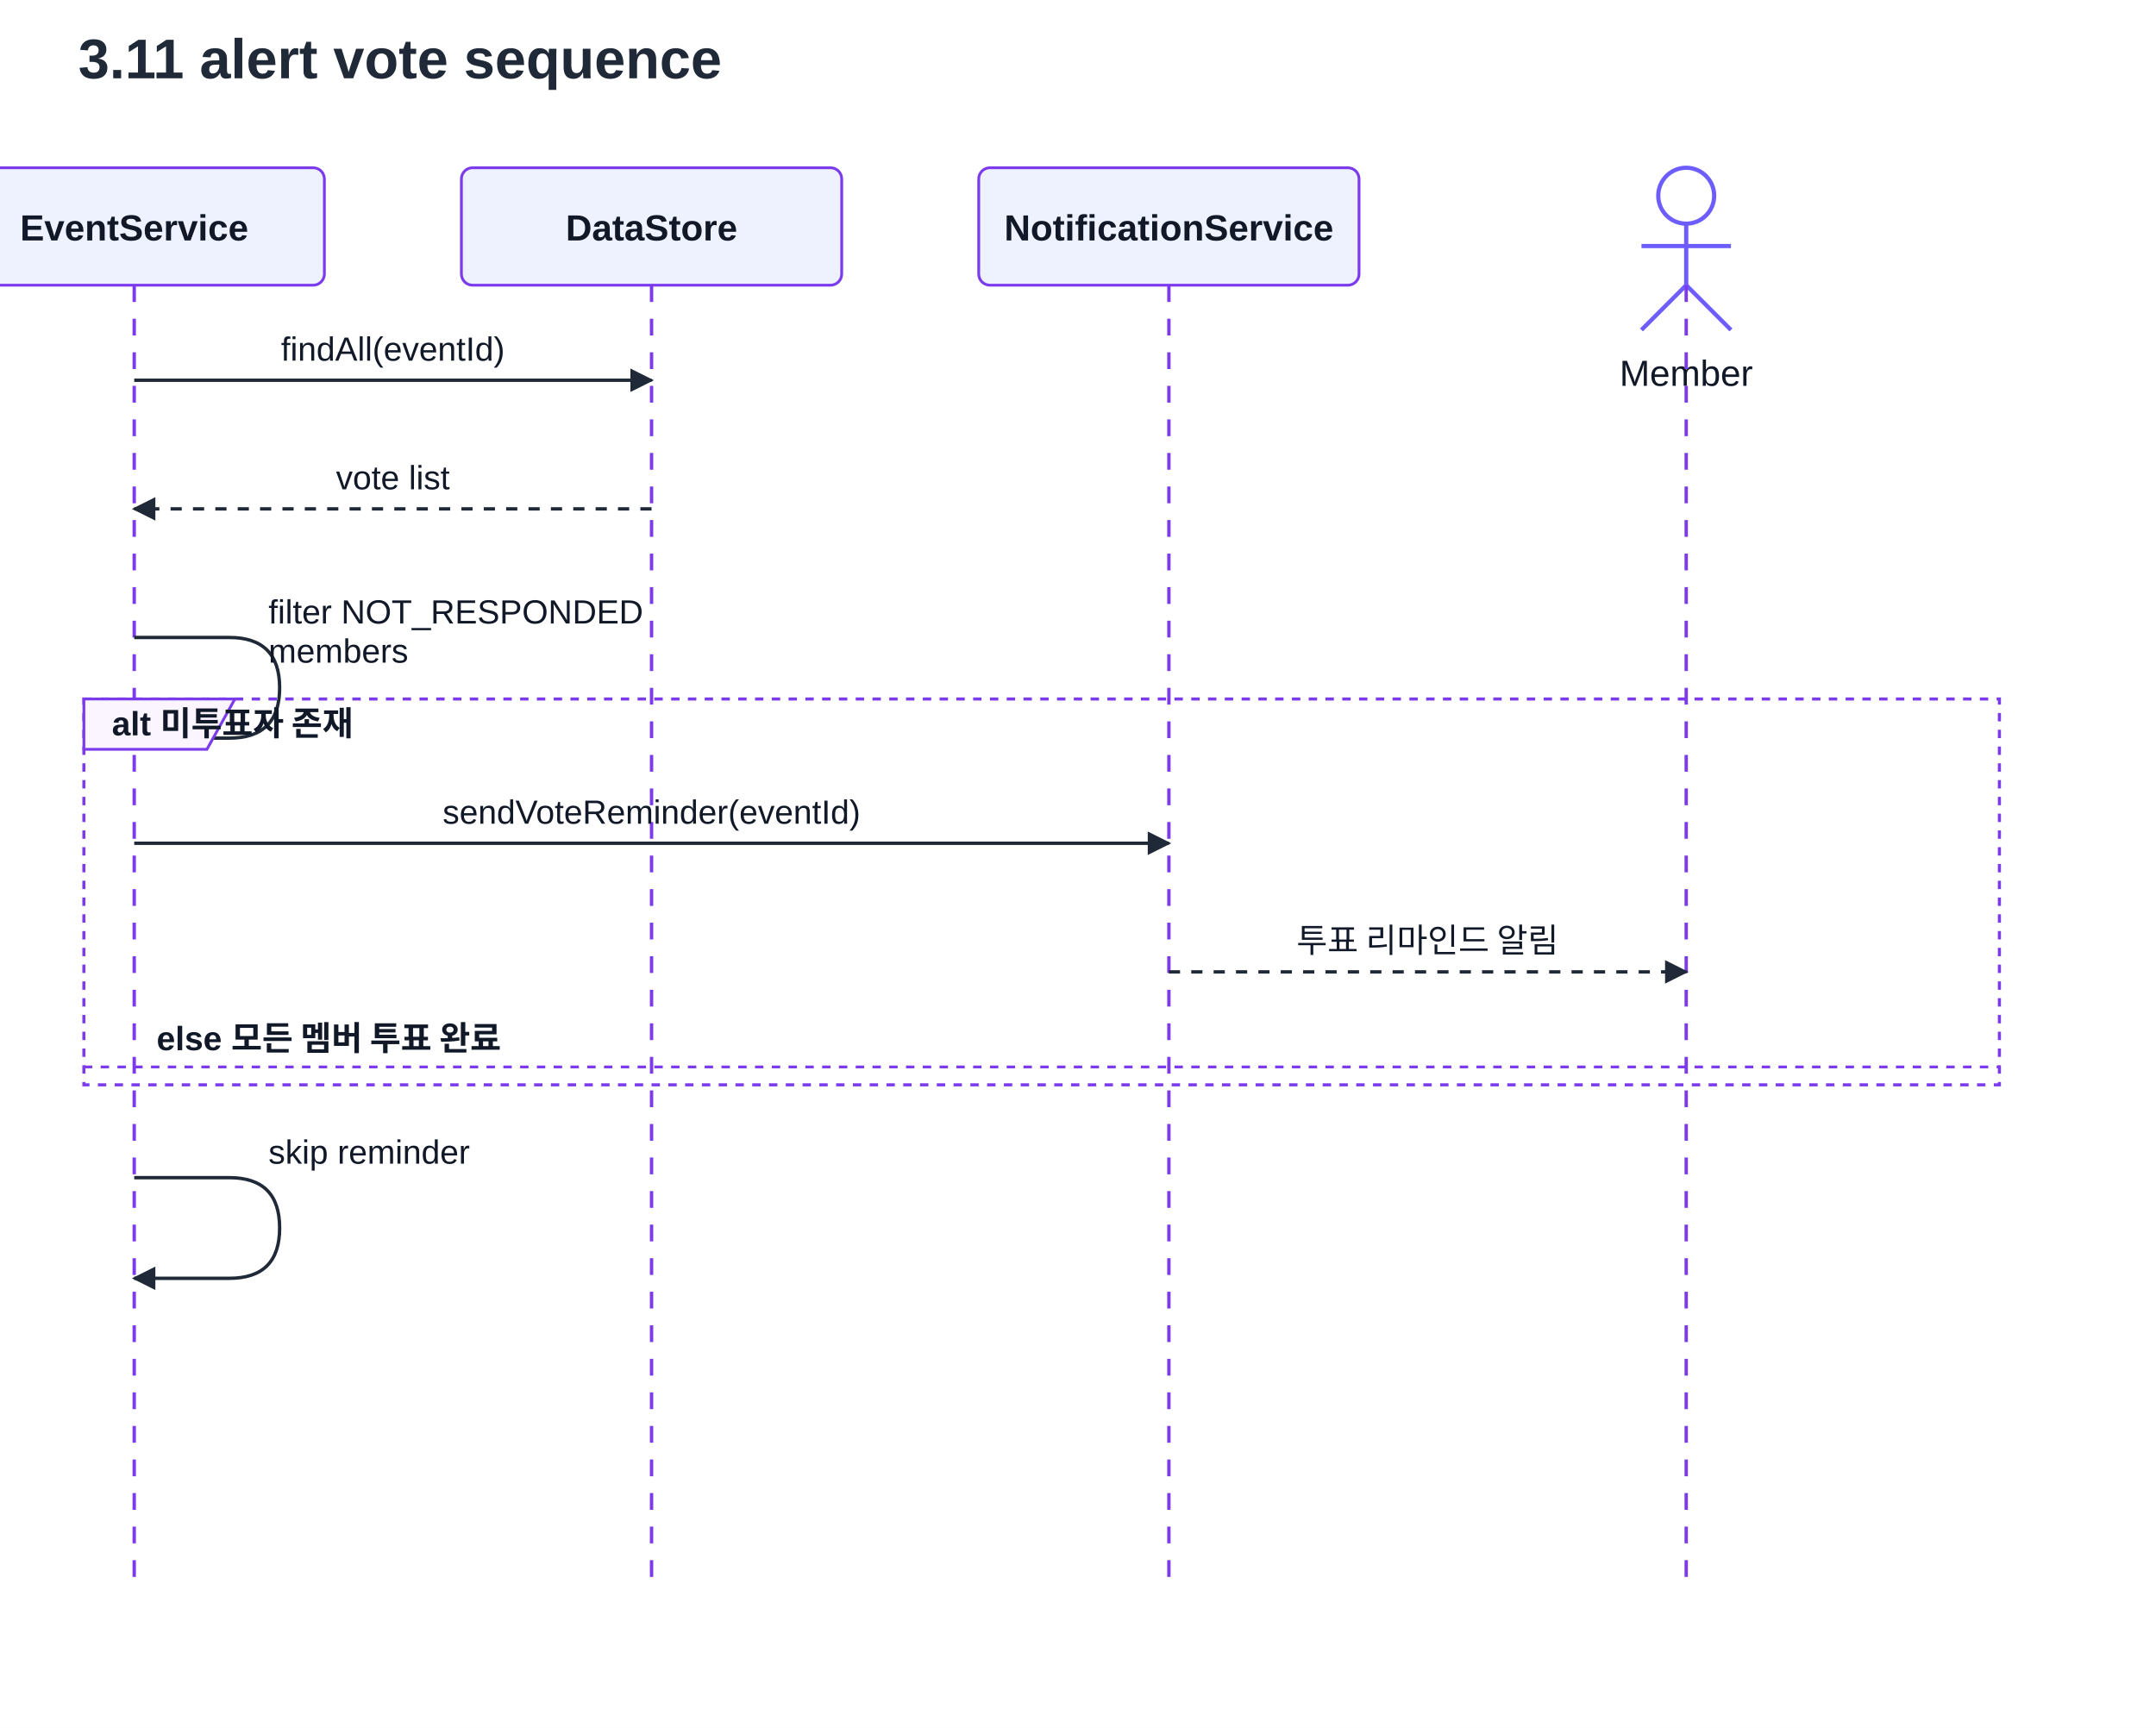
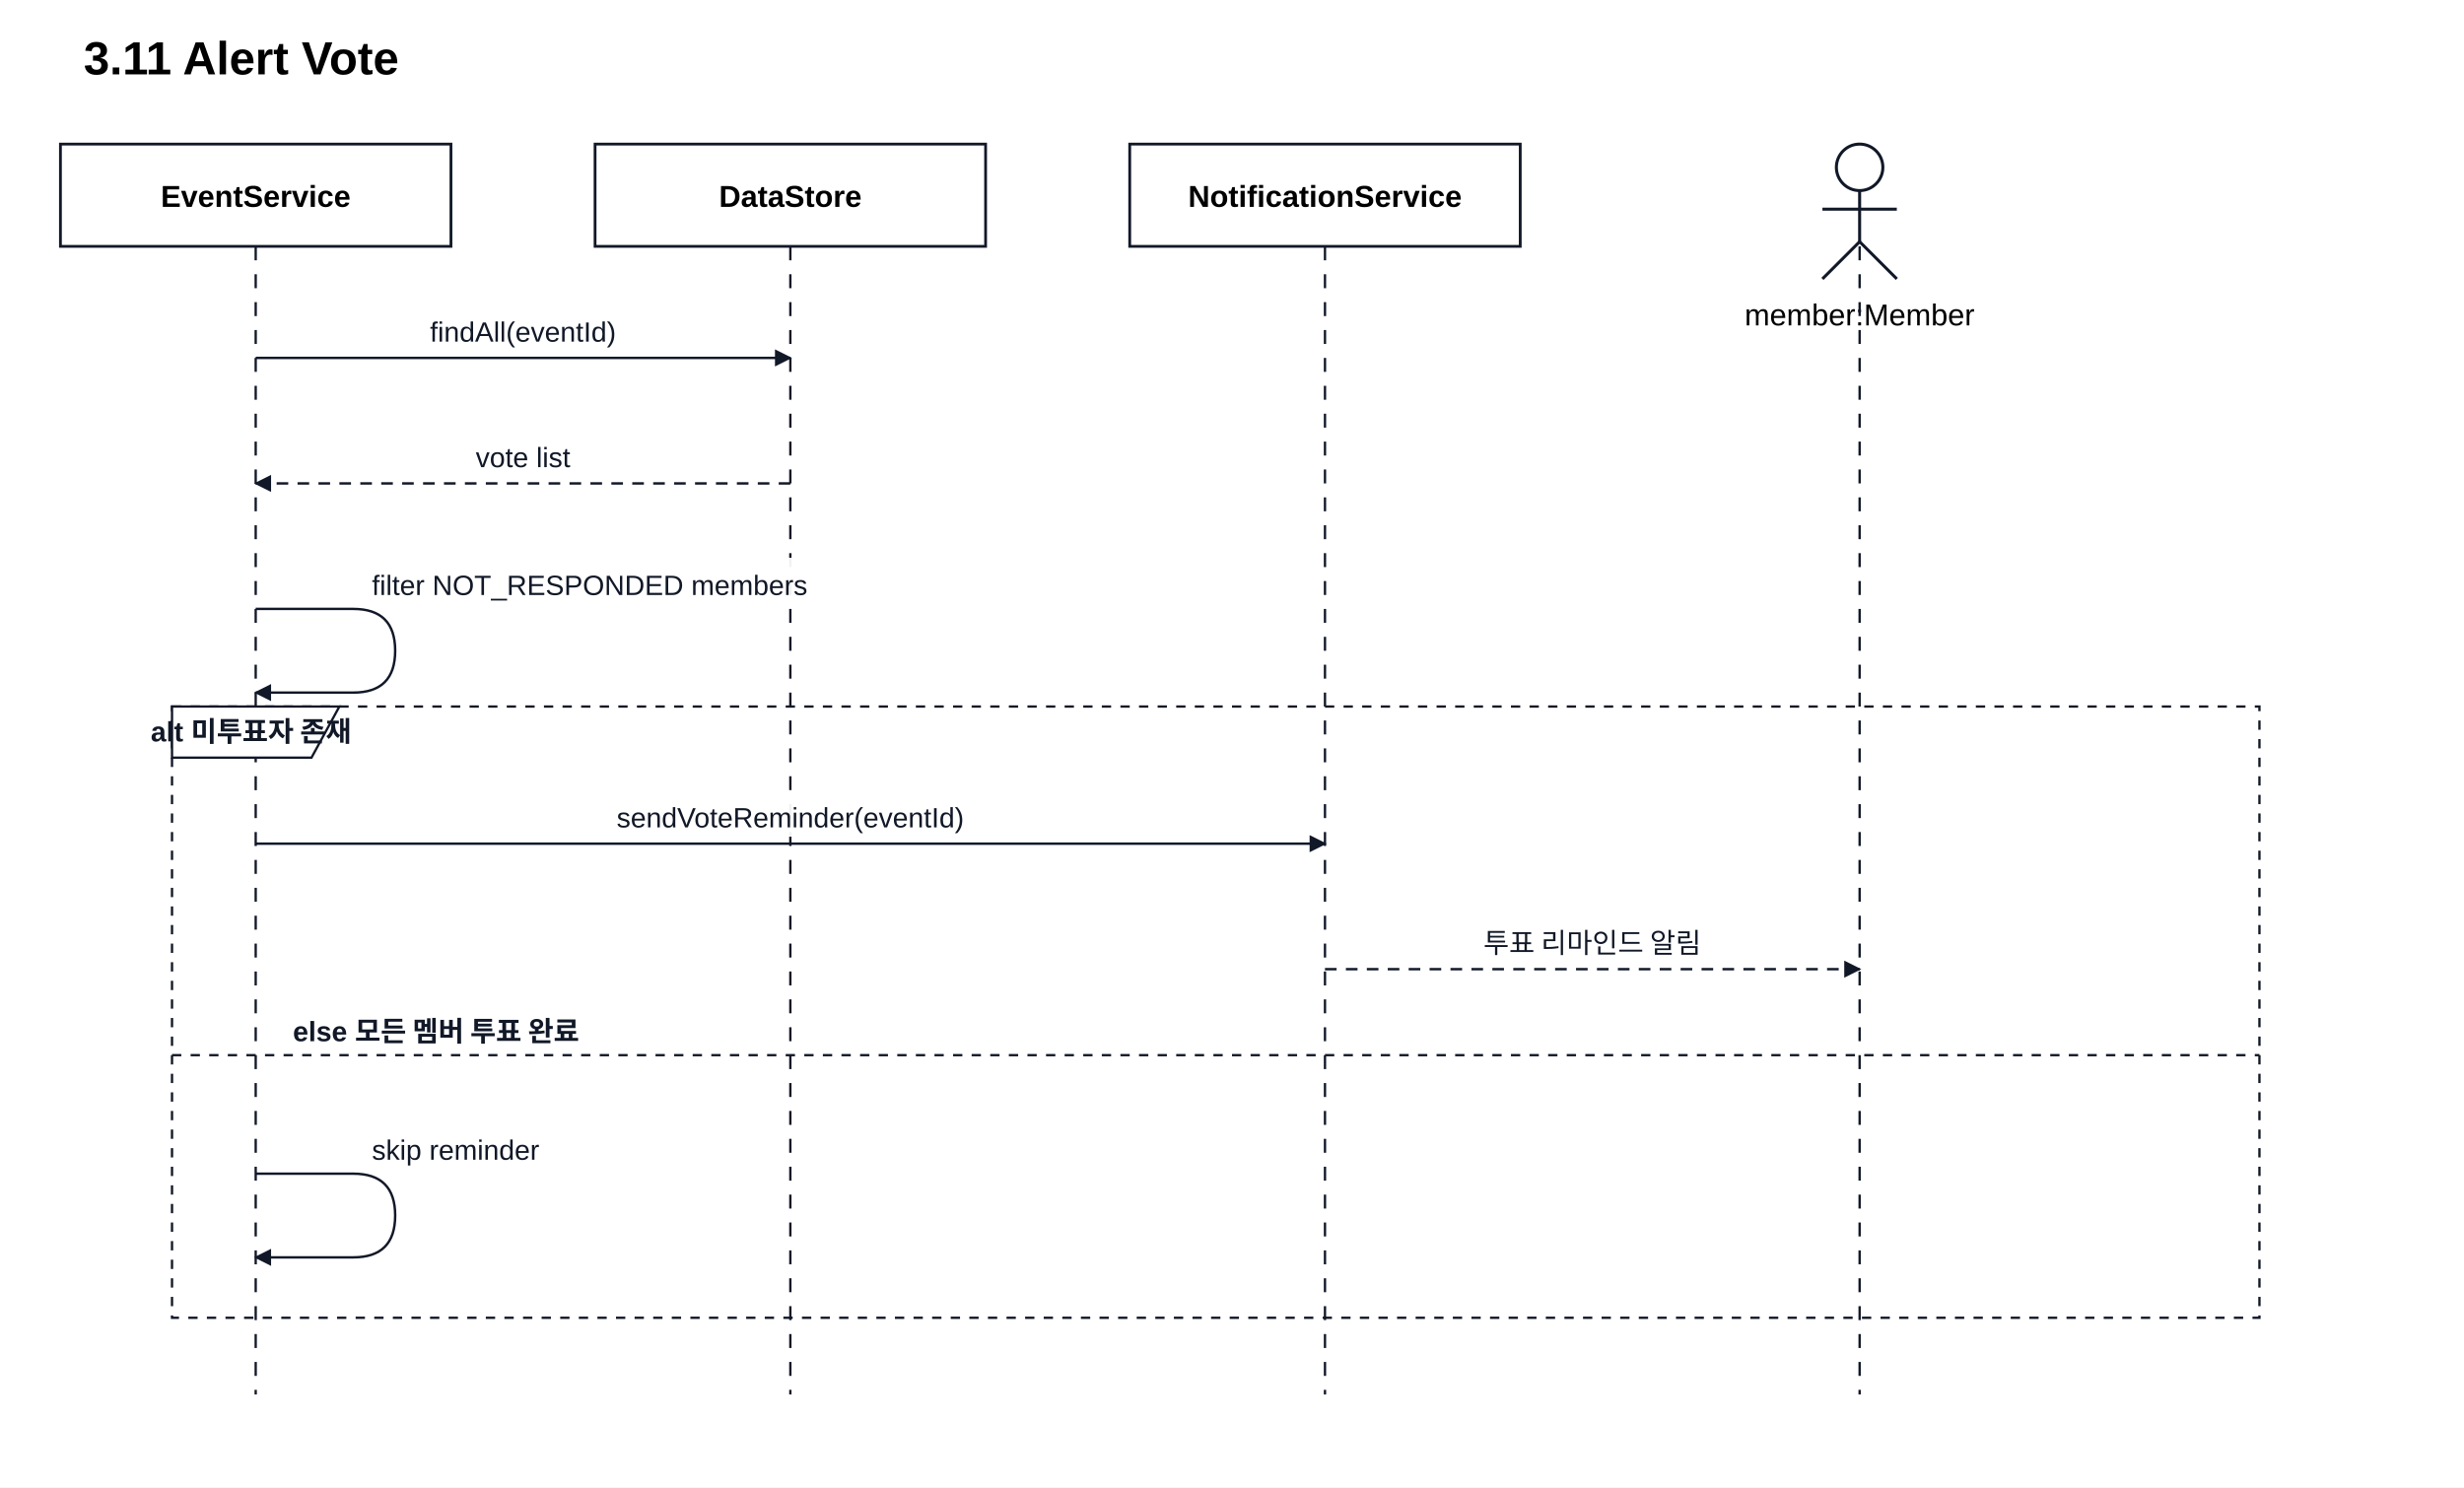
- <svg xmlns="http://www.w3.org/2000/svg" width="771" height="618" viewBox="0 0 771 618">
+ <svg xmlns="http://www.w3.org/2000/svg" width="1060" height="640" viewBox="0 0 1060 640">
  <defs>
-     <marker id="arrow" viewBox="0 0 10 10" refX="9" refY="5" markerWidth="7" markerHeight="7" orient="auto-start-reverse">
-       <path d="M0 0 L10 5 L0 10 z" fill="#1f2937" />
+     <marker id="arrow" viewBox="0 0 10 10" refX="9" refY="5" markerWidth="7" markerHeight="7" orient="auto">
+       <path d="M0 0 L10 5 L0 10 z" fill="#111827" />
+     </marker>
+     <marker id="hollowArrow" viewBox="0 0 10 10" refX="9" refY="5" markerWidth="7" markerHeight="7" orient="auto">
+       <path d="M0 0 L10 5 L0 10 z" fill="#fff" stroke="#111827" />
+     </marker>
+     <marker id="diamond" viewBox="0 0 16 10" refX="1" refY="5" markerWidth="11" markerHeight="9" orient="auto">
+       <path d="M1 5 L8 1 L15 5 L8 9 z" fill="#111827" stroke="#111827" />
    </marker>
  </defs>
  <rect width="100%" height="100%" fill="#ffffff" />
-   <text x="28" y="28" font-family="Arial, sans-serif" font-size="20" font-weight="700" fill="#1f2937">3.11 alert vote sequence</text>
-   <rect x="-20" y="60" width="136" height="42" rx="4" fill="#eef2ff" stroke="#7c3aed" stroke-width="1" />
-   <text x="48" y="86" text-anchor="middle" font-family="Arial, sans-serif" font-size="13" font-weight="700" fill="#111827">EventService</text>
-   <line x1="48" y1="102" x2="48" y2="570" stroke="#7c3aed" stroke-width="1.2" stroke-dasharray="6 6" />
-   <rect x="165" y="60" width="136" height="42" rx="4" fill="#eef2ff" stroke="#7c3aed" stroke-width="1" />
-   <text x="233" y="86" text-anchor="middle" font-family="Arial, sans-serif" font-size="13" font-weight="700" fill="#111827">DataStore</text>
-   <line x1="233" y1="102" x2="233" y2="570" stroke="#7c3aed" stroke-width="1.2" stroke-dasharray="6 6" />
-   <rect x="350" y="60" width="136" height="42" rx="4" fill="#eef2ff" stroke="#7c3aed" stroke-width="1" />
-   <text x="418" y="86" text-anchor="middle" font-family="Arial, sans-serif" font-size="13" font-weight="700" fill="#111827">NotificationService</text>
-   <line x1="418" y1="102" x2="418" y2="570" stroke="#7c3aed" stroke-width="1.2" stroke-dasharray="6 6" />
-   <circle cx="603" cy="70" r="10" fill="#fff" stroke="#6d5dfc" stroke-width="1.5" />
-   <line x1="603" y1="80" x2="603" y2="102" stroke="#6d5dfc" stroke-width="1.5" />
-   <line x1="587" y1="88" x2="619" y2="88" stroke="#6d5dfc" stroke-width="1.5" />
-   <line x1="603" y1="102" x2="587" y2="118" stroke="#6d5dfc" stroke-width="1.5" />
-   <line x1="603" y1="102" x2="619" y2="118" stroke="#6d5dfc" stroke-width="1.5" />
-   <text x="603" y="138" text-anchor="middle" font-family="Arial, sans-serif" font-size="13" fill="#111827">Member</text>
-   <line x1="603" y1="102" x2="603" y2="570" stroke="#7c3aed" stroke-width="1.2" stroke-dasharray="6 6" />
-   <line x1="48" y1="136" x2="233" y2="136" stroke="#1f2937" stroke-width="1.2" marker-end="url(#arrow)" />
-   <text x="140.5" y="129" text-anchor="middle" font-family="Arial, sans-serif" font-size="12" fill="#111827">findAll(eventId)</text>
-   <line x1="233" y1="182" x2="48" y2="182" stroke="#1f2937" stroke-width="1.2" marker-end="url(#arrow)" stroke-dasharray="4 4" />
-   <text x="140.5" y="175" text-anchor="middle" font-family="Arial, sans-serif" font-size="12" fill="#111827">vote list</text>
-   <path d="M48 228 h34 q18 0 18 18 q0 18 -18 18 h-34" fill="none" stroke="#1f2937" stroke-width="1.2" marker-end="url(#arrow)" />
-   <text x="96" y="223" font-family="Arial, sans-serif" font-size="12" fill="#111827">filter NOT_RESPONDED</text>
-   <text x="96" y="237" font-family="Arial, sans-serif" font-size="12" fill="#111827">members</text>
-   <rect x="30" y="250" width="685" height="138" fill="none" stroke="#7c3aed" stroke-width="1.1" stroke-dasharray="3 3" />
-   <path d="M30 250 h54 l-10 18 h-44 z" fill="#faf5ff" stroke="#7c3aed" stroke-width="1" />
-   <text x="40" y="263" font-family="Arial, sans-serif" font-size="12" font-weight="700" fill="#111827">alt 미투표자 존재</text>
-   <line x1="48" y1="301.6" x2="418" y2="301.6" stroke="#1f2937" stroke-width="1.2" marker-end="url(#arrow)" />
-   <text x="233" y="294.6" text-anchor="middle" font-family="Arial, sans-serif" font-size="12" fill="#111827">sendVoteReminder(eventId)</text>
-   <line x1="418" y1="347.6" x2="603" y2="347.6" stroke="#1f2937" stroke-width="1.2" marker-end="url(#arrow)" stroke-dasharray="4 4" />
-   <text x="510.5" y="340.6" text-anchor="middle" font-family="Arial, sans-serif" font-size="12" fill="#111827">투표 리마인드 알림</text>
-   <line x1="30" y1="381.6" x2="715" y2="381.6" stroke="#7c3aed" stroke-width="1" stroke-dasharray="3 3" />
-   <text x="56" y="375.6" font-family="Arial, sans-serif" font-size="12" font-weight="700" fill="#111827">else 모든 멤버 투표 완료</text>
-   <path d="M48 421.2 h34 q18 0 18 18 q0 18 -18 18 h-34" fill="none" stroke="#1f2937" stroke-width="1.2" marker-end="url(#arrow)" />
-   <text x="96" y="416.2" font-family="Arial, sans-serif" font-size="12" fill="#111827">skip reminder</text>
+   <text x="36" y="32" font-family="Arial, sans-serif" font-size="20" font-weight="700">3.11 Alert Vote</text>
+   <rect x="26" y="62" width="168" height="44" fill="#fff" stroke="#111827" stroke-width="1.2" />
+   <text x="110" y="89" text-anchor="middle" font-family="Arial, sans-serif" font-size="13" font-weight="700">EventService</text>
+   <line x1="110" y1="106" x2="110" y2="600" stroke="#111827" stroke-width="1" stroke-dasharray="6 6" />
+   <rect x="256" y="62" width="168" height="44" fill="#fff" stroke="#111827" stroke-width="1.2" />
+   <text x="340" y="89" text-anchor="middle" font-family="Arial, sans-serif" font-size="13" font-weight="700">DataStore</text>
+   <line x1="340" y1="106" x2="340" y2="600" stroke="#111827" stroke-width="1" stroke-dasharray="6 6" />
+   <rect x="486" y="62" width="168" height="44" fill="#fff" stroke="#111827" stroke-width="1.2" />
+   <text x="570" y="89" text-anchor="middle" font-family="Arial, sans-serif" font-size="13" font-weight="700">NotificationService</text>
+   <line x1="570" y1="106" x2="570" y2="600" stroke="#111827" stroke-width="1" stroke-dasharray="6 6" />
+   <circle cx="800" cy="72" r="10" fill="#fff" stroke="#111827" stroke-width="1.3" />
+   <line x1="800" y1="82" x2="800" y2="104" stroke="#111827" stroke-width="1.3" />
+   <line x1="784" y1="90" x2="816" y2="90" stroke="#111827" stroke-width="1.3" />
+   <line x1="800" y1="104" x2="784" y2="120" stroke="#111827" stroke-width="1.3" />
+   <line x1="800" y1="104" x2="816" y2="120" stroke="#111827" stroke-width="1.3" />
+   <text x="800" y="140" text-anchor="middle" font-family="Arial, sans-serif" font-size="13">member:Member</text>
+   <line x1="800" y1="106" x2="800" y2="600" stroke="#111827" stroke-width="1" stroke-dasharray="6 6" />
+   <rect x="74" y="304" width="898" height="263" fill="none" stroke="#111827" stroke-dasharray="4 4" />
+   <path d="M74 304 h72 l-12 22 h-60 z" fill="#fff" stroke="#111827" />
+   <text x="108" y="319" text-anchor="middle" font-family="Arial, sans-serif" font-size="12" font-weight="700" fill="#111827">alt 미투표자 존재</text>
+   <line x1="74" y1="454" x2="972" y2="454" stroke="#111827" stroke-dasharray="4 4" />
+   <rect x="123" y="432" width="134.96" height="20" fill="#fff" opacity="0.94" />
+   <text x="126" y="448" text-anchor="start" font-family="Arial, sans-serif" font-size="12" font-weight="700" fill="#111827">else 모든 멤버 투표 완료</text>
+   <line x1="110" y1="154" x2="340" y2="154" stroke="#111827" stroke-width="1.05" marker-end="url(#arrow)" />
+   <rect x="157.52" y="131" width="134.96" height="20" fill="#fff" opacity="0.94" />
+   <text x="225" y="147" text-anchor="middle" font-family="Arial, sans-serif" font-size="12" font-weight="400" fill="#111827">findAll(eventId)</text>
+   <line x1="340" y1="208" x2="110" y2="208" stroke="#111827" stroke-width="1.05" marker-end="url(#arrow)" stroke-dasharray="5 4" />
+   <rect x="183.98" y="185" width="82.04" height="20" fill="#fff" opacity="0.94" />
+   <text x="225" y="201" text-anchor="middle" font-family="Arial, sans-serif" font-size="12" font-weight="400" fill="#111827">vote list</text>
+   <path d="M110 262 h42 q18 0 18 18 q0 18 -18 18 h-42" fill="none" stroke="#111827" stroke-width="1.05" marker-end="url(#arrow)" />
+   <rect x="157" y="240" width="225.68" height="20" fill="#fff" opacity="0.94" />
+   <text x="160" y="256" text-anchor="start" font-family="Arial, sans-serif" font-size="12" font-weight="400" fill="#111827">filter NOT_RESPONDED members</text>
+   <line x1="110" y1="363" x2="570" y2="363" stroke="#111827" stroke-width="1.05" marker-end="url(#arrow)" />
+   <rect x="238.5" y="340" width="203" height="20" fill="#fff" opacity="0.94" />
+   <text x="340" y="356" text-anchor="middle" font-family="Arial, sans-serif" font-size="12" font-weight="400" fill="#111827">sendVoteReminder(eventId)</text>
+   <line x1="570" y1="417" x2="800" y2="417" stroke="#111827" stroke-width="1.05" marker-end="url(#arrow)" stroke-dasharray="5 4" />
+   <rect x="640.2" y="394" width="89.6" height="20" fill="#fff" opacity="0.94" />
+   <text x="685" y="410" text-anchor="middle" font-family="Arial, sans-serif" font-size="12" font-weight="400" fill="#111827">투표 리마인드 알림</text>
+   <path d="M110 505 h42 q18 0 18 18 q0 18 -18 18 h-42" fill="none" stroke="#111827" stroke-width="1.05" marker-end="url(#arrow)" />
+   <rect x="157" y="483" width="112.28" height="20" fill="#fff" opacity="0.94" />
+   <text x="160" y="499" text-anchor="start" font-family="Arial, sans-serif" font-size="12" font-weight="400" fill="#111827">skip reminder</text>
</svg>
